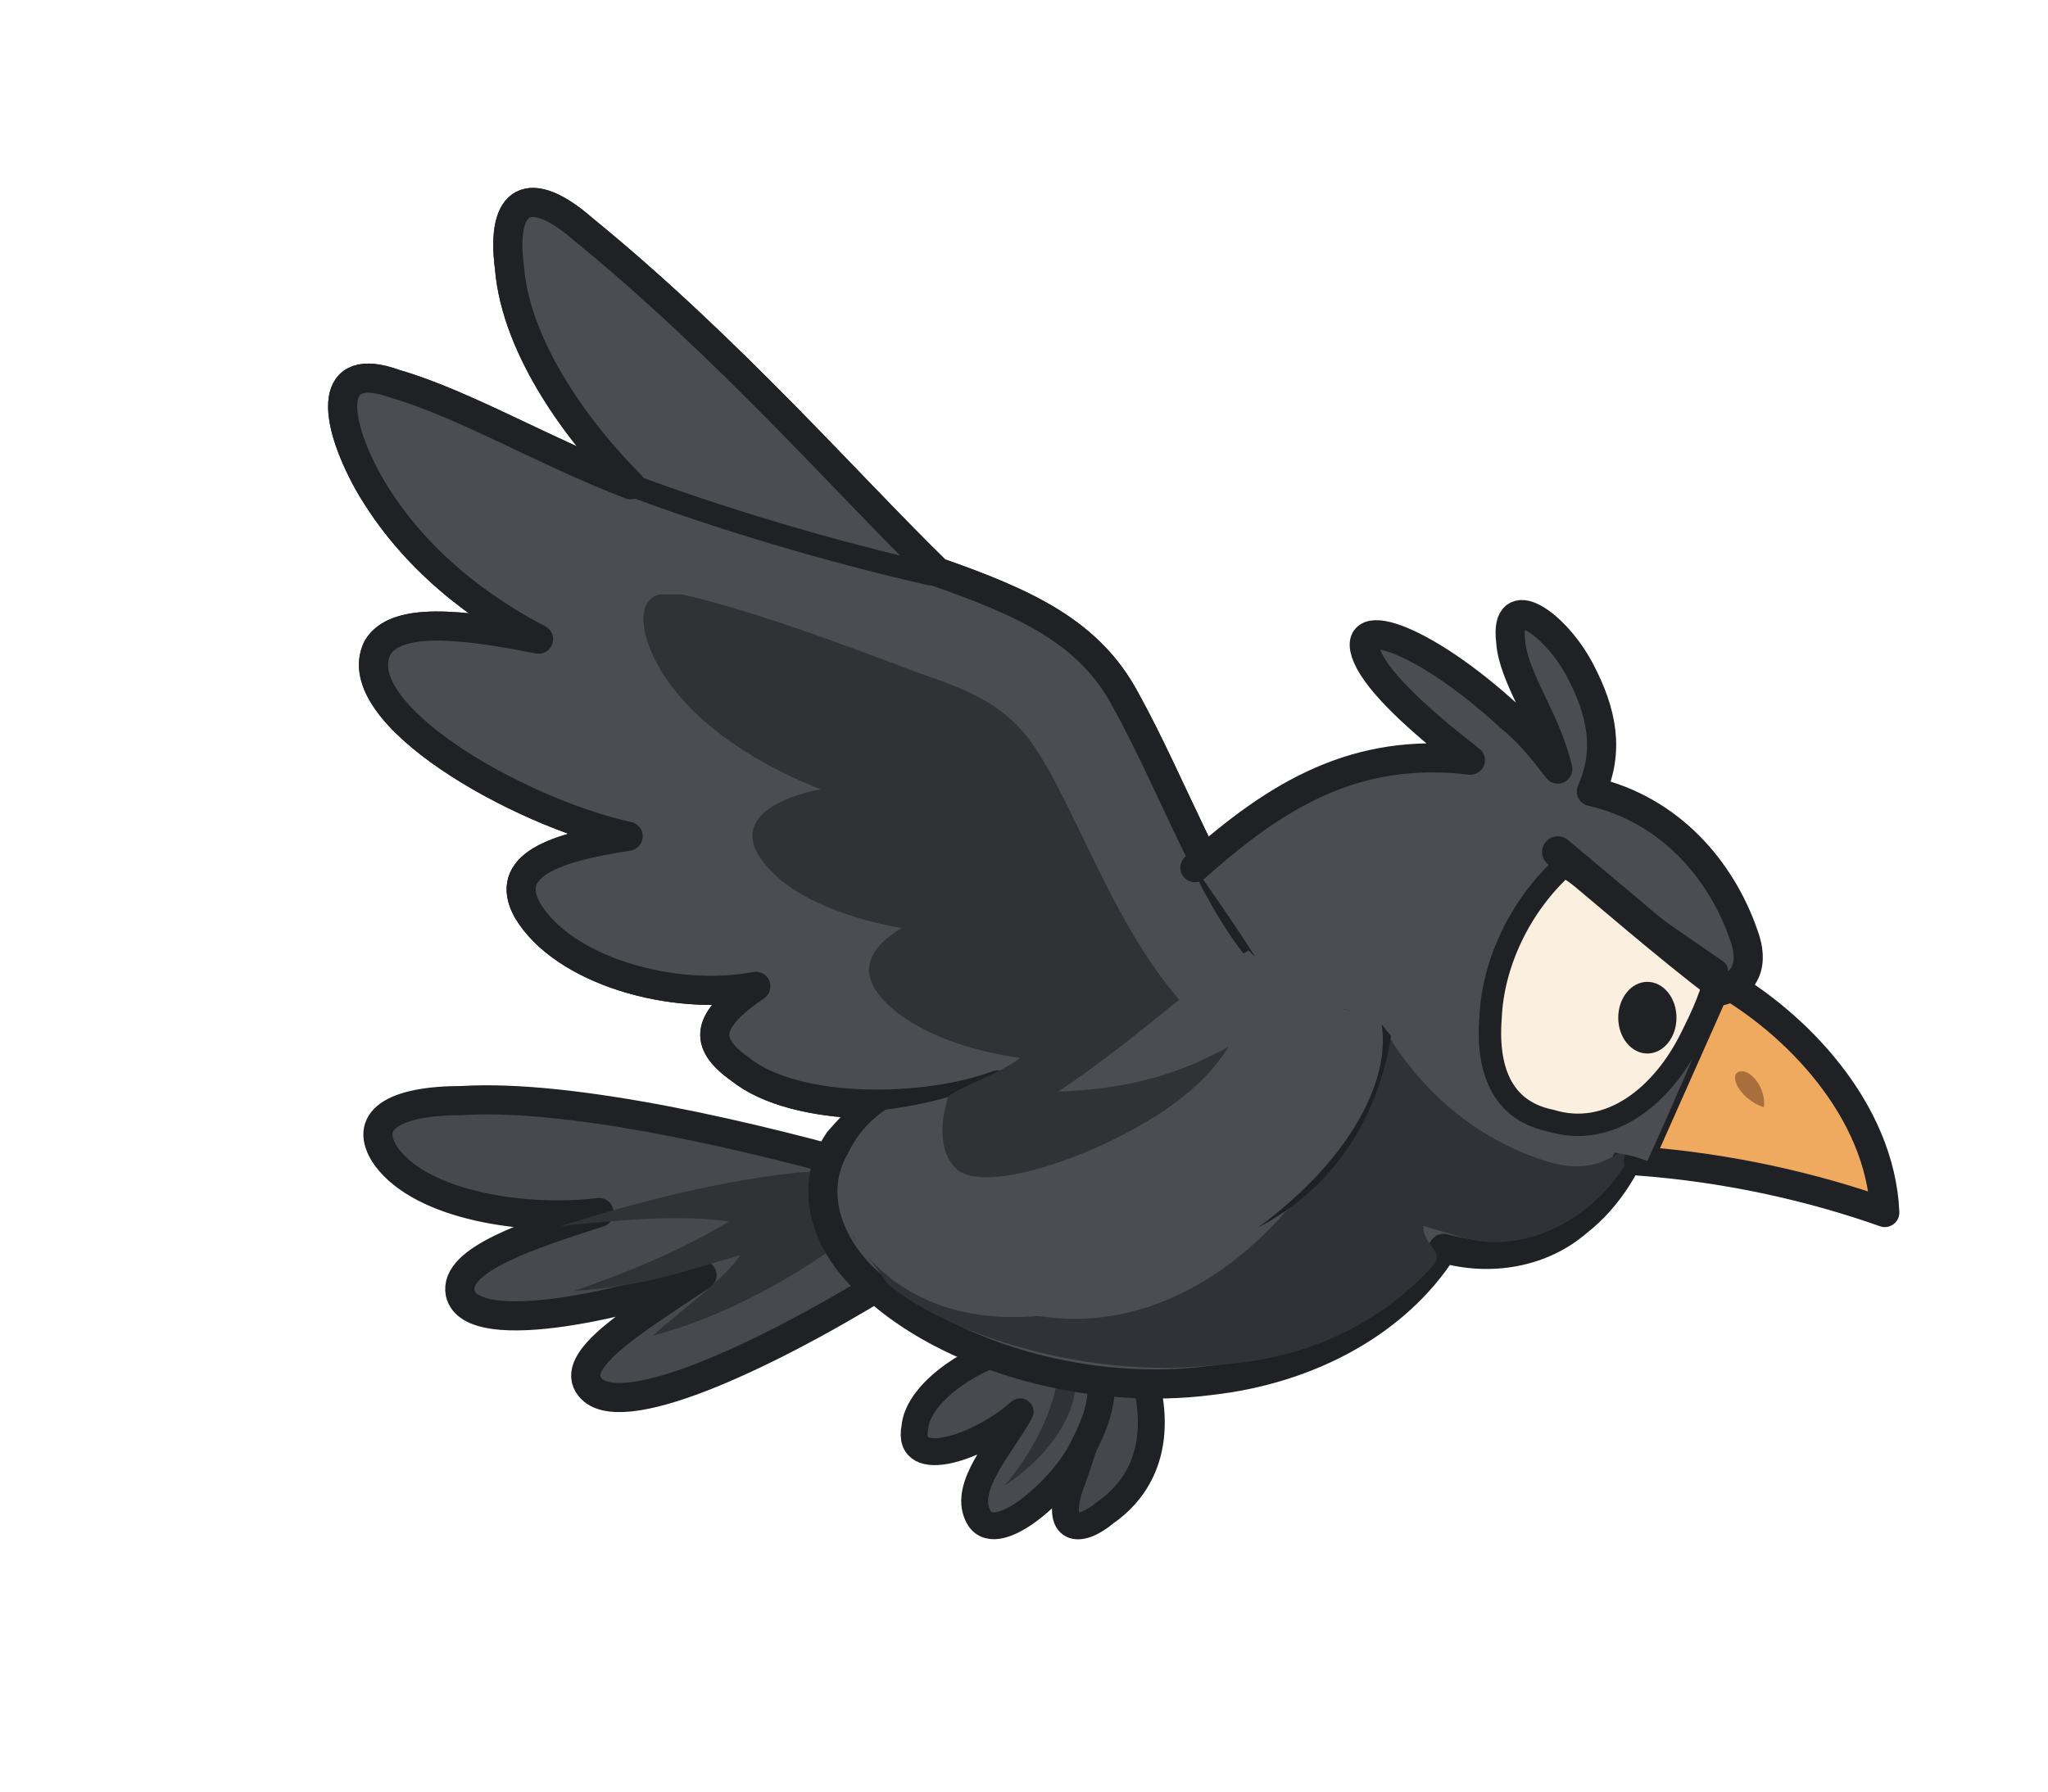
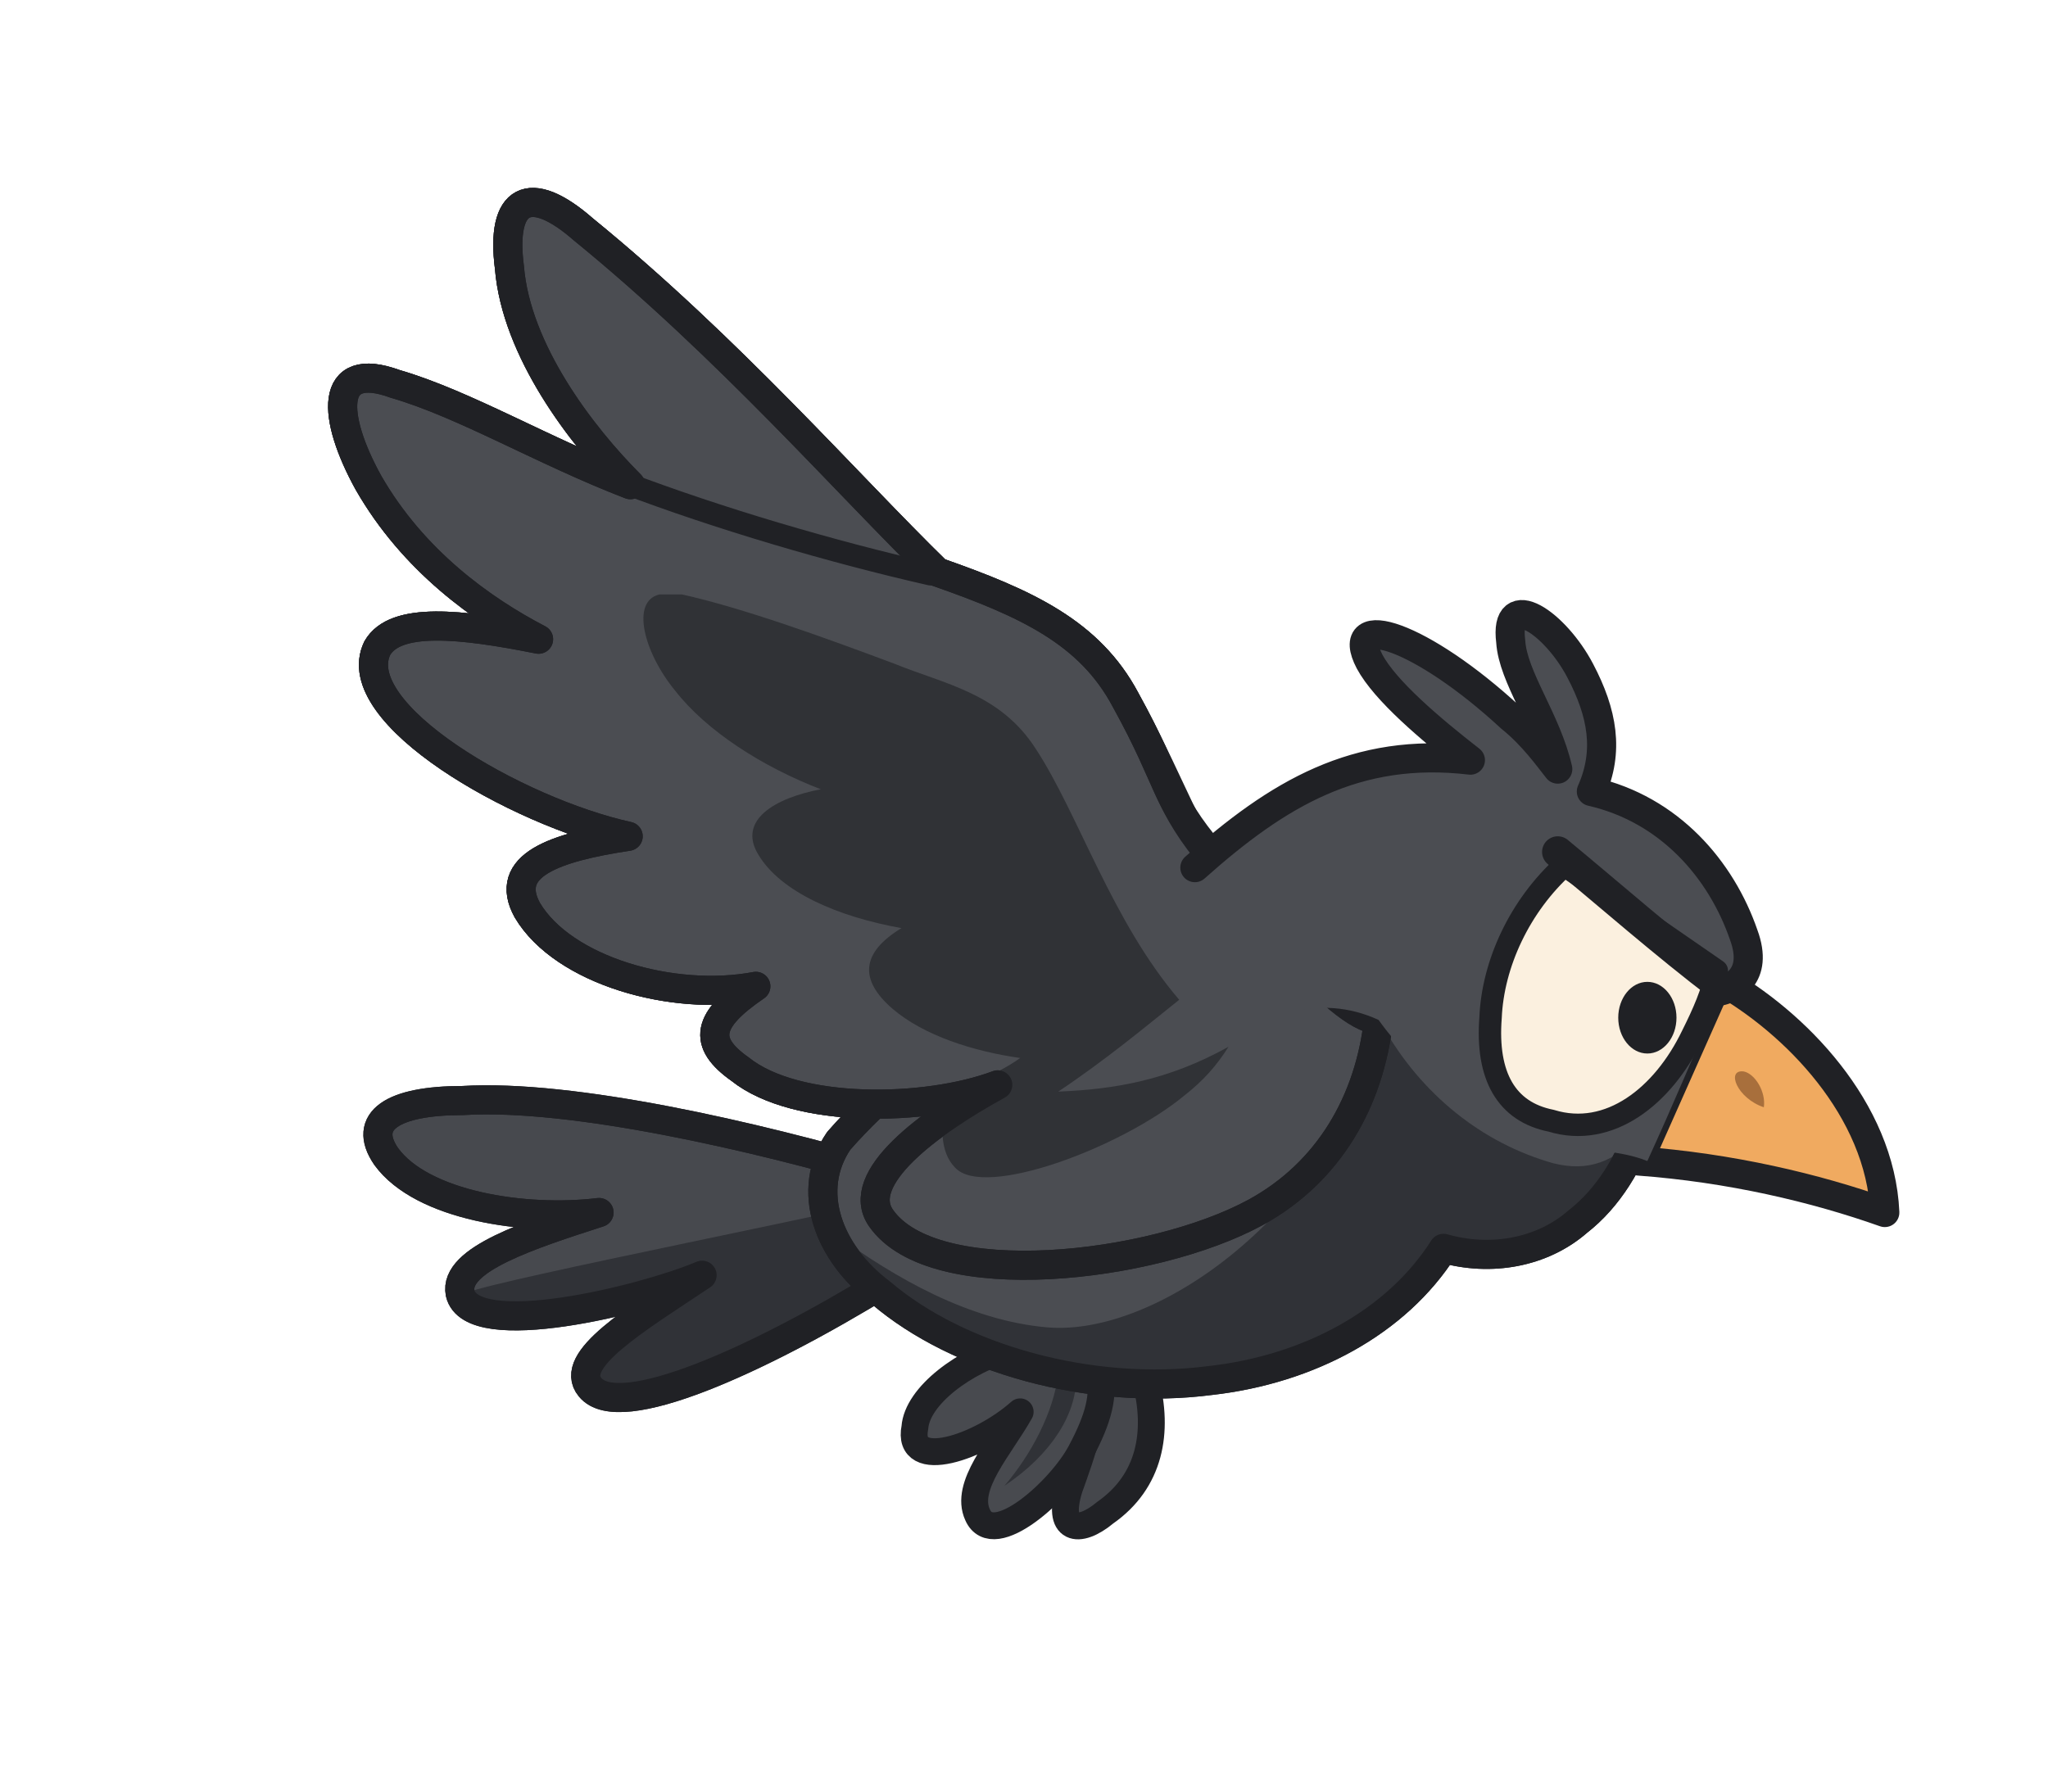
- <svg xmlns="http://www.w3.org/2000/svg" width="640" height="560" viewBox="0 0 640 560" fill="none">
+ <svg xmlns="http://www.w3.org/2000/svg" width="100%" height="100%" viewBox="0 0 640 560" version="1.1" xml:space="preserve" style="fill-rule:evenodd;clip-rule:evenodd;stroke-linecap:round;stroke-linejoin:round;">
  <g>
-     <g id="farWing" data-pivot-x="410" data-pivot-y="330" transform="matrix(.7 0 0 .7 15 8)" stroke="#202125" stroke-width="13" stroke-linecap="round" stroke-linejoin="round">
-       <path fill="#414348" d="M 594,444 C 575,443 555,429 541,413 C 519,387 502,339 481,301 C 465,271 437,258 397,244 C 357,205 304,144 239,91 C 215,70 202,77 206,108 C 209,145 238,183 260,205 C 221,190 186,169 155,160 C 125,149 127,175 143,204 C 163,239 194,261 219,274 C 184,267 155,264 147,278 C 133,307 209,351 259,362 C 226,367 203,375 214,395 C 230,422 279,436 316,429 C 294,444 292,454 309,466 C 334,486 392,485 424,473 C 393,490 399,514 419,511 C 461,507 499,483 527,463 C 501,502 461,528 407,539 C 443,561 493,555 539,530 C 572,512 590,480 594,444 Z" />
+     <g id="farWing" transform="matrix(0.7,0,0,0.7,15,8)">
+       <path d="M594,444C575,443 555,429 541,413C519,387 502,339 481,301C465,271 437,258 397,244C357,205 304,144 239,91C215,70 202,77 206,108C209,145 238,183 260,205C221,190 186,169 155,160C125,149 127,175 143,204C163,239 194,261 219,274C184,267 155,264 147,278C133,307 209,351 259,362C226,367 203,375 214,395C230,422 279,436 316,429C294,444 292,454 309,466C334,486 392,485 424,473C393,490 399,514 419,511C461,507 499,483 527,463C501,502 461,528 407,539C443,561 493,555 539,530C572,512 590,480 594,444Z" style="fill:rgb(65,67,72);fill-rule:nonzero;stroke:rgb(32,33,37);stroke-width:13px;" />
    </g>
-     <g id="tail" transform="matrix(.7 0 0 .7 15 8)" stroke="#202125" stroke-width="13" stroke-linecap="round" stroke-linejoin="round">
-       <path fill="#47494e" d="M 374,513 C 316,496 234,477 185,480 C 154,480 140,489 151,505 C 167,527 213,534 246,530 C 215,540 181,551 184,566 C 189,588 266,569 292,558 C 262,578 232,596 242,608 C 255,624 317,596 374,561 Z" />
-       <path fill="#303236" stroke="none" d="M 350,511 C 309,513 264,525 229,536 C 258,533 283,531 304,534 C 281,548 255,558 235,565 C 267,563 288,555 309,549 C 302,560 282,574 270,585 C 301,577 336,558 361,538 Z" />
+     <g id="tail" transform="matrix(0.7,0,0,0.7,15,8)">
+       <path d="M374,513C316,496 234,477 185,480C154,480 140,489 151,505C167,527 213,534 246,530C215,540 181,551 184,566C189,588 266,569 292,558C262,578 232,596 242,608C255,624 317,596 374,561L374,513Z" style="fill:rgb(71,73,78);fill-rule:nonzero;stroke:rgb(32,33,37);stroke-width:13px;" />
+       <g transform="matrix(1.428571,0,0,1.428571,-21.42857,-11.42857)">
+         <path d="M170,411.682C164.418,410.087 140.613,406.162 146,404C156.667,399.72 270.834,377.452 285.667,373C298.126,369.261 274.144,395.464 262.775,406.682C250.642,418.654 217.667,433.945 204,436.831C196.995,438.311 183,434.305 184,429C185,423.695 212.333,407.886 210,405C207.667,402.114 175.833,413.348 170,411.682Z" style="fill:rgb(48,50,55);" />
+       </g>
+       <path d="M374,513C316,496 234,477 185,480C154,480 140,489 151,505C167,527 213,534 246,530C215,540 181,551 184,566C189,588 266,569 292,558C262,578 232,596 242,608C255,624 317,596 374,561L374,513Z" style="fill:none;fill-rule:nonzero;stroke:rgb(32,33,37);stroke-width:13px;" />
    </g>
-     <g id="feet" transform="matrix(.7 0 0 .7 15 8)" stroke="#202125" stroke-width="12" stroke-linecap="round" stroke-linejoin="round">
-       <path fill="#45474c" d="M 466,598 C 470,615 461,639 456,653 C 450,672 460,674 472,664 C 492,650 496,628 490,605 Z" />
-       <path fill="#484a4f" d="M 431,590 C 409,596 388,612 387,626 C 383,646 416,635 434,619 C 425,635 409,652 415,665 C 422,681 452,654 461,637 C 469,622 472,611 469,601 Z" />
-       <path fill="#303237" stroke="none" d="M 451,602 C 449,619 439,638 427,652 C 448,638 459,620 459,604 Z" />
+     <g id="feet" transform="matrix(0.7,0,0,0.7,15,8)">
+       <path d="M466,598C470,615 461,639 456,653C450,672 460,674 472,664C492,650 496,628 490,605L466,598Z" style="fill:rgb(69,71,76);fill-rule:nonzero;stroke:rgb(32,33,37);stroke-width:12px;" />
+       <path d="M431,590C409,596 388,612 387,626C383,646 416,635 434,619C425,635 409,652 415,665C422,681 452,654 461,637C469,622 472,611 469,601L431,590Z" style="fill:rgb(72,74,79);fill-rule:nonzero;stroke:rgb(32,33,37);stroke-width:12px;" />
+       <path d="M451,602C449,619 439,638 427,652C448,638 459,620 459,604L451,602Z" style="fill:rgb(48,50,55);fill-rule:nonzero;" />
    </g>
-     <g id="body" transform="matrix(.7 0 0 .7 15 8)" stroke="#202125" stroke-width="13" stroke-linecap="round" stroke-linejoin="round">
-       <path fill="#4b4d52" d="M 353,498 C 387,459 452,416 512,377 C 552,341 597,323 641,333 C 686,343 715,385 720,430 C 722,470 710,513 683,534 C 667,548 644,552 623,546 C 602,579 563,600 519,605 C 465,612 406,595 372,566 C 348,548 338,520 353,498 Z" />
-       <path fill="#303237" stroke="none" d="M 359,540 C 385,559 414,574 449,577 C 510,583 572,531 596,447 C 613,477 640,499 672,508 C 688,512 699,507 710,496 C 700,526 664,551 631,541 L 614,536 C 614,545 623,547 619,553 C 593,582 558,596 522,598 C 464,605 401,584 375,562 Z" />
+     <g id="body" transform="matrix(0.7,0,0,0.7,15,8)">
+       <path d="M353,498C387,459 452,416 512,377C552,341 597,323 641,333C686,343 715,385 720,430C722,470 710,513 683,534C667,548 644,552 623,546C602,579 563,600 519,605C465,612 406,595 372,566C348,548 338,520 353,498Z" style="fill:rgb(75,77,82);fill-rule:nonzero;stroke:rgb(32,33,37);stroke-width:13px;" />
+       <path d="M351.857,540C377.857,559 411.143,578.286 446.143,581.286C494.987,585.472 572,531 596,447C613,477 640,499 672,508C688,512 699,507 710,496C700,526 666.857,556.151 633.857,546.151L624,546.151C624,555.151 623,547 619,553C593,582 556.571,604.571 520.571,606.571C462.571,613.571 406.714,597.557 373.571,566.986L351.857,540Z" style="fill:rgb(48,50,55);fill-rule:nonzero;" />
+       <path d="M353,498C387,459 452,416 512,377C552,341 597,323 641,333C686,343 715,385 720,430C722,470 710,513 683,534C667,548 644,552 623,546C602,579 563,600 519,605C465,612 406,595 372,566C348,548 338,520 353,498Z" style="fill:none;fill-rule:nonzero;stroke:rgb(32,33,37);stroke-width:13px;" />
    </g>
-     <g id="nearWing" data-pivot-x="400" data-pivot-y="337" transform="matrix(.7 0 0 .7 15 8)" stroke="#202125" stroke-width="13" stroke-linecap="round" stroke-linejoin="round">
-       <path fill="#4b4d52" d="M 594,444 C 575,443 555,429 541,413 C 519,387 502,339 481,301 C 465,271 437,258 397,244 C 357,205 304,144 239,91 C 215,70 202,77 206,108 C 209,145 238,183 260,205 C 221,190 186,169 155,160 C 125,149 127,175 143,204 C 163,239 194,261 219,274 C 184,267 155,264 147,278 C 133,307 209,351 259,362 C 226,367 203,375 214,395 C 230,422 279,436 316,429 C 294,444 292,454 309,466 C 334,486 392,485 424,473 C 393,490 399,514 419,511 C 461,507 499,483 527,463 C 501,502 461,528 407,539 C 443,561 493,555 539,530 C 572,512 590,480 594,444 Z" />
-       <path fill="#4b4d52" stroke="none" d="M 536,413 C 553,430 570,442 594,440 C 602,466 584,498 558,522 C 516,561 449,588 400,572 C 373,563 353,541 354,518 C 354,505 362,492 374,484 C 391,482 412,477 433,466 C 450,455 476,443 500,434 Z" />
-       <path fill="#303236" stroke="none" d="M 273,254 C 260,257 266,280 280,297 C 294,315 319,331 345,341 C 324,345 308,355 317,370 C 327,387 353,398 381,403 C 363,414 362,426 377,439 C 391,451 413,458 434,461 C 423,469 411,472 402,478 C 398,490 398,503 405,510 C 418,524 479,501 507,478 C 516,471 522,464 527,456 C 500,471 476,475 451,476 C 472,462 490,447 505,435 C 475,400 460,352 441,323 C 425,298 400,294 378,285 C 346,273 310,260 283,254 Z" />
-       <path fill="none" stroke-width="10" d="M 257,204 C 299,220 350,235 394,245" />
+     <g id="nearWing" transform="matrix(0.7,0,0,0.7,15,8)">
+       <path d="M594,444C575,443 535,389 521,373C499,347 502,339 481,301C465,271 437,258 397,244C357,205 304,144 239,91C215,70 202,77 206,108C209,145 238,183 260,205C221,190 186,169 155,160C125,149 127,175 143,204C163,239 194,261 219,274C184,267 155,264 147,278C133,307 209,351 259,362C226,367 203,375 214,395C230,422 279,436 316,429C294,444 292,454 309,466C334,486 392,485 424,473C393,490 359.659,514.856 371.857,532.429C395.31,566.214 493,555 539,530C572,512 590,480 594,444Z" style="fill:rgb(75,77,82);fill-rule:nonzero;stroke:rgb(32,33,37);stroke-width:13px;" />
+       <path d="M273,254C260,257 266,280 280,297C294,315 319,331 345,341C324,345 308,355 317,370C327,387 353,398 381,403C363,414 362,426 377,439C391,451 413,458 434,461C423,469 411,472 402,478C398,490 398,503 405,510C418,524 479,501 507,478C516,471 522,464 527,456C500,471 476,475 451,476C472,462 490,447 505,435C475,400 460,352 441,323C425,298 400,294 378,285C346,273 310,260 283,254L273,254Z" style="fill:rgb(48,50,54);fill-rule:nonzero;" />
+       <path d="M594,444C575,443 533.571,386.143 519.571,370.143C497.571,344.143 502,339 481,301C465,271 437,258 397,244C357,205 304,144 239,91C215,70 202,77 206,108C209,145 238,183 260,205C221,190 186,169 155,160C125,149 127,175 143,204C163,239 194,261 219,274C184,267 155,264 147,278C133,307 209,351 259,362C226,367 203,375 214,395C230,422 279,436 316,429C294,444 292,454 309,466C334,486 392,485 424,473C393,490 359.659,514.856 371.857,532.429C395.31,566.214 493,555 539,530C572,512 590,480 594,444Z" style="fill:none;fill-rule:nonzero;stroke:rgb(32,33,37);stroke-width:13px;" />
+       <path d="M257,204C299,220 350,235 394,245" style="fill:none;fill-rule:nonzero;stroke:rgb(32,33,37);stroke-width:10px;" />
    </g>
-     <g id="head" transform="matrix(.7 0 0 .7 15 8)" stroke="#202125" stroke-width="13" stroke-linecap="round" stroke-linejoin="round">
-       <path fill="#f0aa60" d="M 746,426 C 780,445 818,484 820,530 C 789,519 751,510 710,507 Z" />
-       <path fill="#a86f3c" stroke="none" d="M 766,483 C 767,476 762,468 757,467 C 749,466 754,479 766,483 Z" />
-       <path fill="#4b4d52" stroke="none" d="M 512,376 C 549,343 584,322 635,328 C 617,314 597,297 590,284 C 578,261 613,272 653,309 C 663,317 670,327 674,332 C 669,310 654,291 653,275 C 650,251 673,267 684,288 C 694,307 697,324 689,342 C 724,350 747,377 757,406 C 764,425 751,430 747,431 C 736,457 725,483 714,507 C 699,501 682,503 668,498 C 638,489 612,469 594,444 C 581,438 567,437 554,441 C 540,416 526,396 512,376 Z" />
-       <path fill="none" d="M 512,376 C 549,343 584,322 635,328 C 617,314 597,297 590,284 C 578,261 613,272 653,309 C 663,317 670,327 674,332 C 669,310 654,291 653,275 C 650,251 673,267 684,288 C 694,307 697,324 689,342 C 724,350 747,377 757,406 C 764,425 751,430 747,431" />
-       <path fill="#fbf0df" stroke-width="10" d="M 677,375 C 657,393 645,419 644,443 C 642,469 651,485 671,489 C 697,497 721,478 734,451 C 739,441 743,432 745,422 Z" />
-       <ellipse fill="#202125" stroke="none" cx="714" cy="443" rx="13" ry="16" />
-       <path fill="none" stroke-width="14" d="M 674,369 C 697,388 722,410 747,429" />
+     <g id="head" transform="matrix(0.7,0,0,0.7,15,8)">
+       <path d="M746,426C780,445 818,484 820,530C789,519 751,510 710,507L746,426Z" style="fill:rgb(240,170,96);fill-rule:nonzero;stroke:rgb(32,33,37);stroke-width:13px;" />
+       <path d="M766,483C767,476 762,468 757,467C749,466 754,479 766,483Z" style="fill:rgb(168,111,60);fill-rule:nonzero;" />
+       <path d="M512,376C549,343 584,322 635,328C617,314 597,297 590,284C578,261 613,272 653,309C663,317 670,327 674,332C669,310 654,291 653,275C650,251 673,267 684,288C694,307 697,324 689,342C724,350 747,377 757,406C764,425 751,430 747,431C736,457 725,483 714,507C699,501 682,503 668,498C638,489 612,469 594,444C581,438 567,437 554,441C540,416 526,396 512,376Z" style="fill:rgb(75,77,82);fill-rule:nonzero;" />
+       <path d="M512,376C549,343 584,322 635,328C617,314 597,297 590,284C578,261 613,272 653,309C663,317 670,327 674,332C669,310 654,291 653,275C650,251 673,267 684,288C694,307 697,324 689,342C724,350 747,377 757,406C764,425 751,430 747,431" style="fill:none;fill-rule:nonzero;stroke:rgb(32,33,37);stroke-width:13px;" />
+       <path d="M677,375C657,393 645,419 644,443C642,469 651,485 671,489C697,497 721,478 734,451C739,441 743,432 745,422L677,375Z" style="fill:rgb(251,240,223);fill-rule:nonzero;stroke:rgb(32,33,37);stroke-width:10px;" />
+       <ellipse cx="714" cy="443" rx="13" ry="16" style="fill:rgb(32,33,37);" />
+       <path d="M674,369C697,388 722,410 747,429" style="fill:none;fill-rule:nonzero;stroke:rgb(32,33,37);stroke-width:14px;" />
    </g>
  </g>
</svg>
